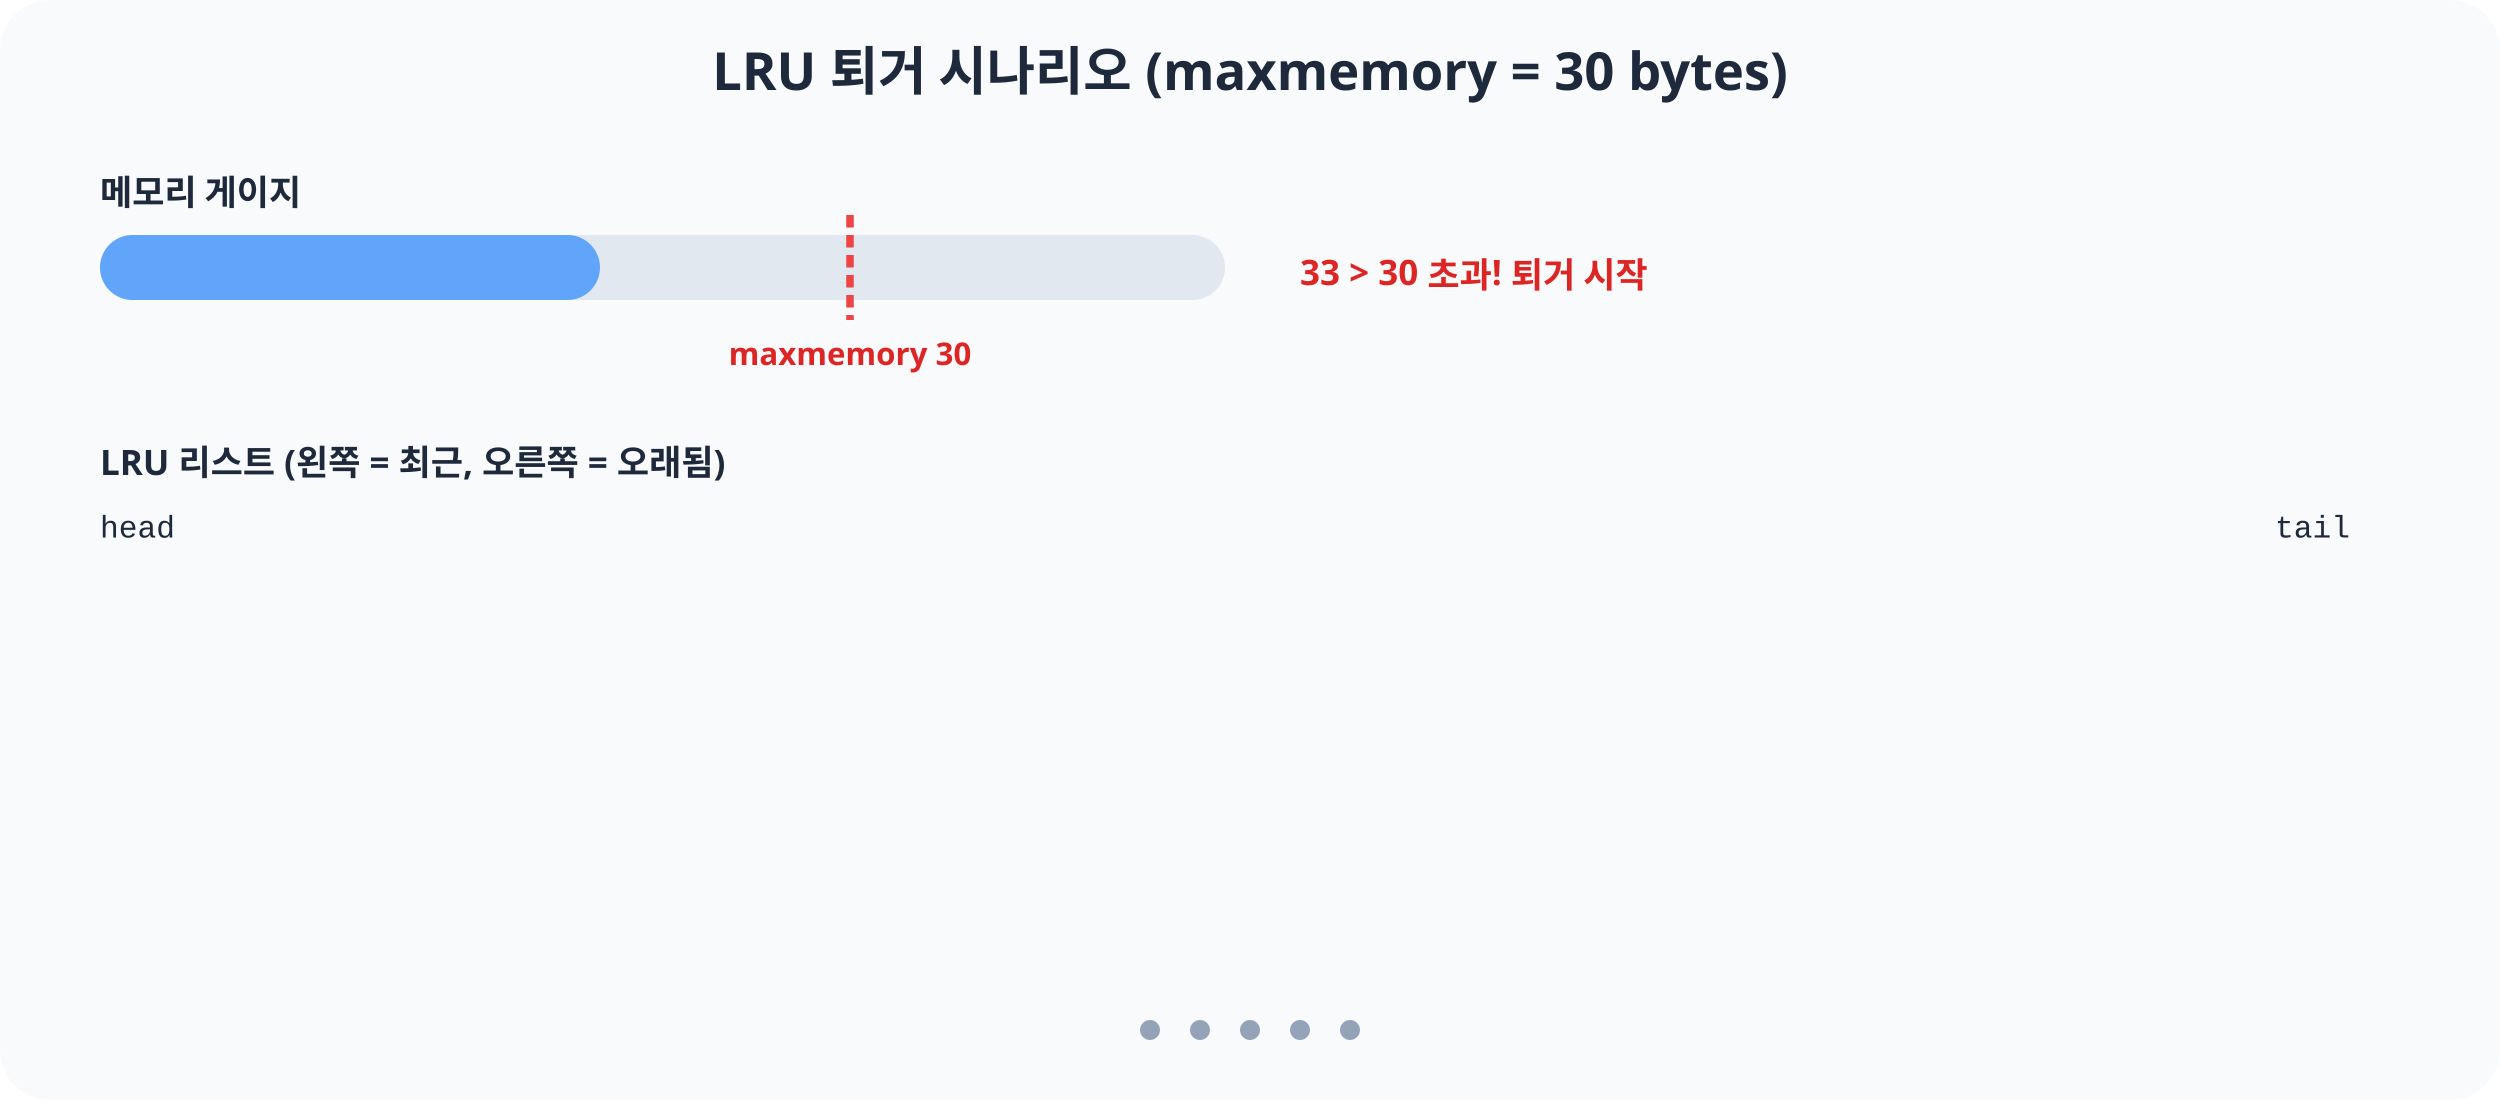
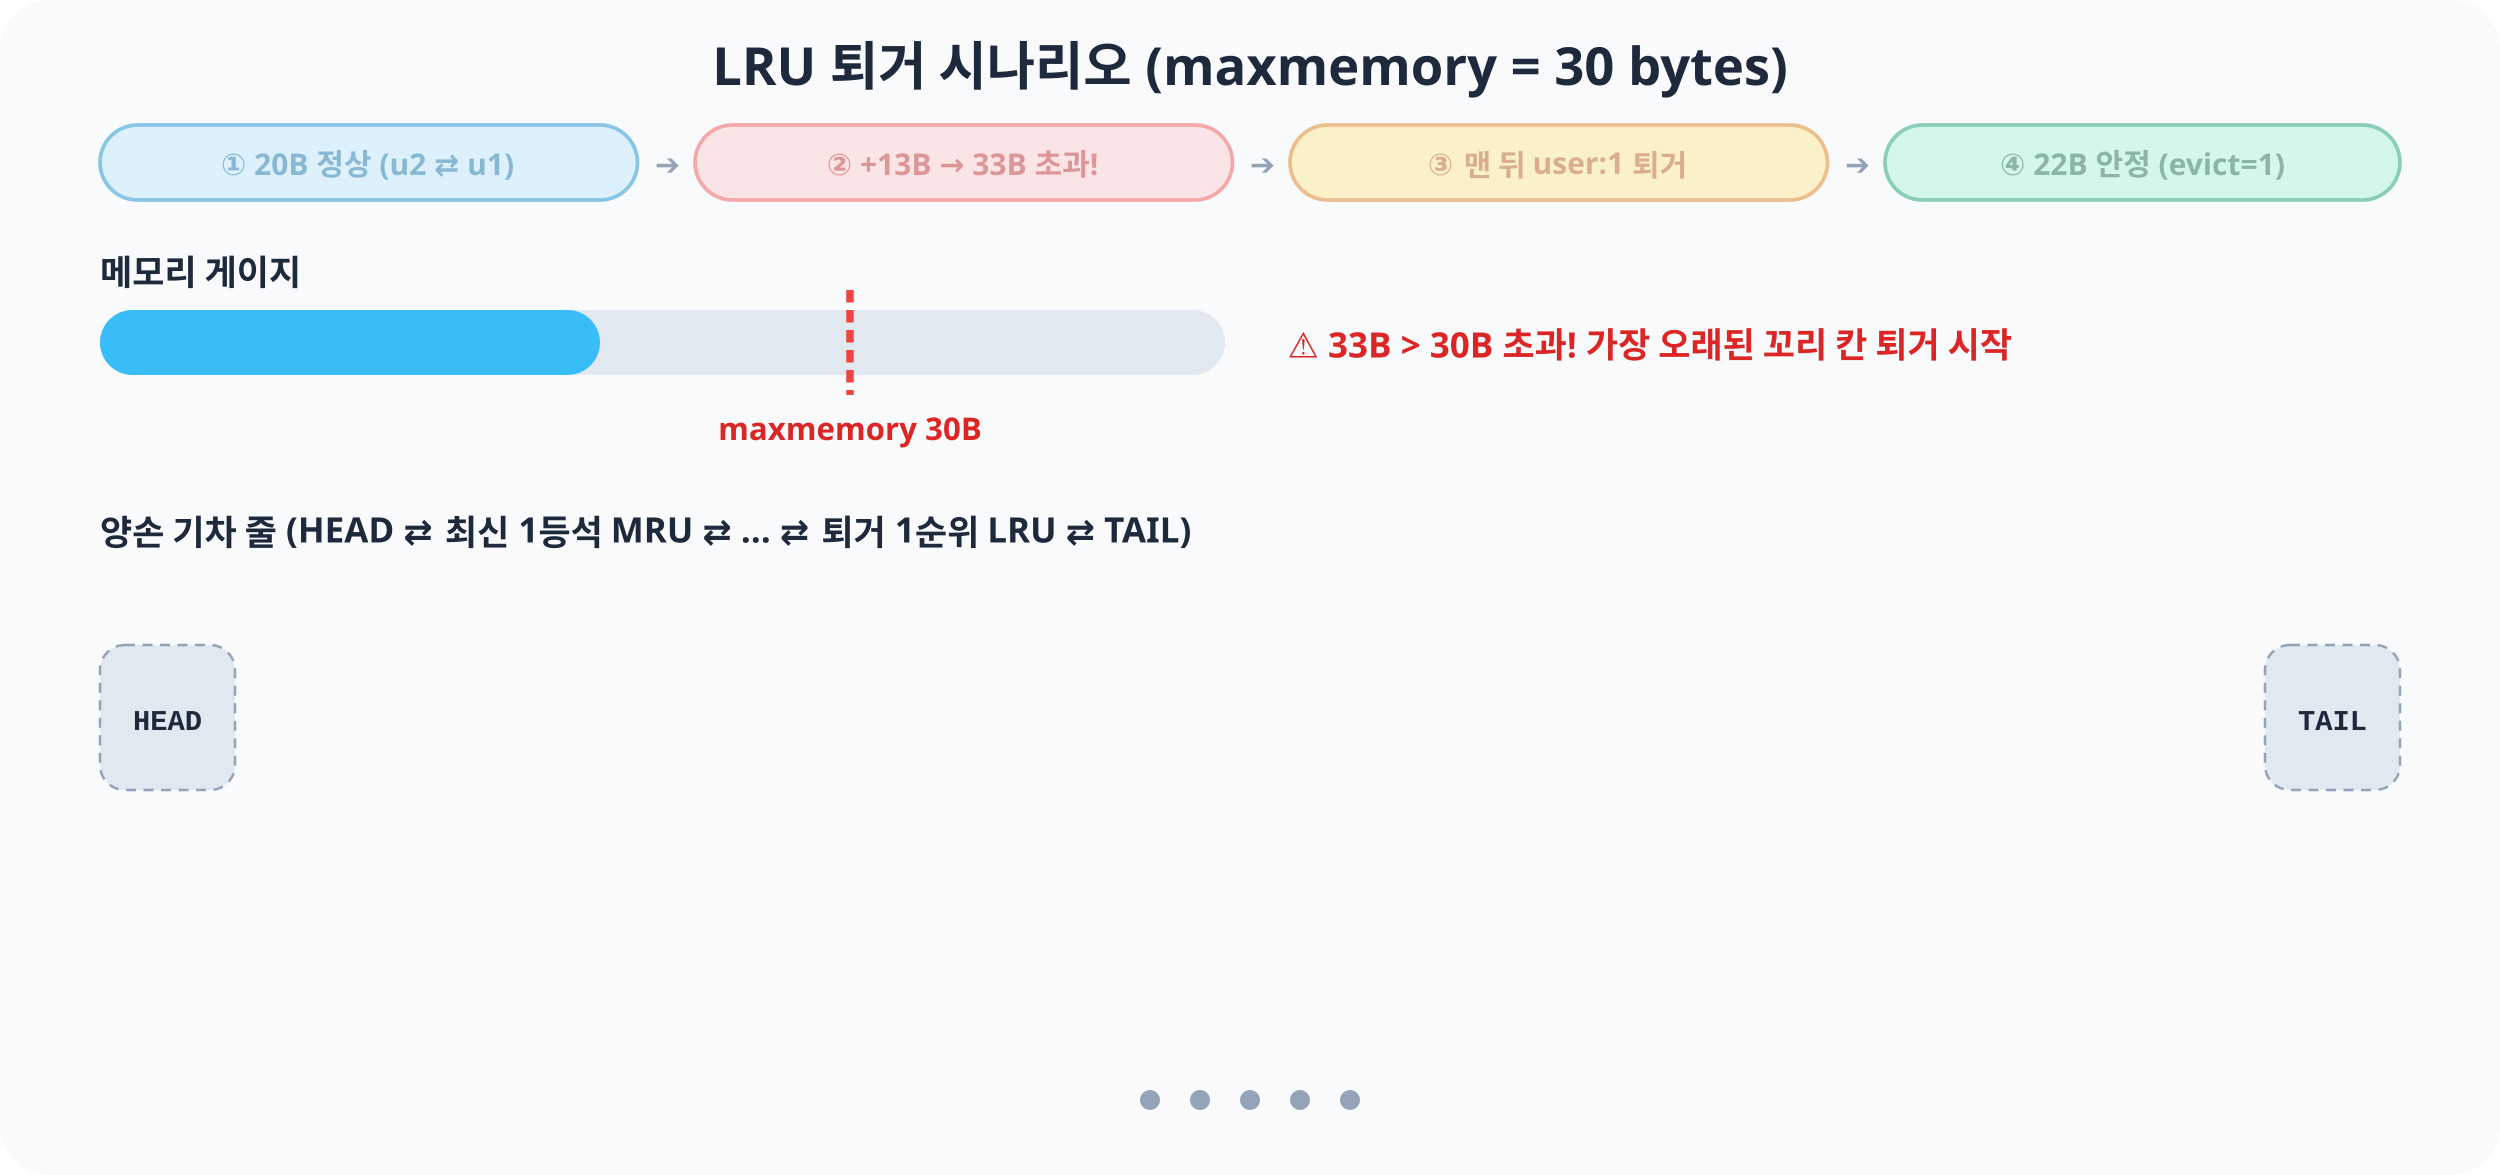
- <svg xmlns="http://www.w3.org/2000/svg" viewBox="0 0 1000 440" width="1000" height="440" role="img" aria-label="LRU eviction animation">
+ <svg xmlns="http://www.w3.org/2000/svg" viewBox="0 0 1000 470" width="1000" height="470" role="img" aria-label="LRU eviction animation">
  <style>
    text { font-family: "Segoe UI", "Malgun Gothic", "Apple SD Gothic Neo", "Noto Sans KR", sans-serif; fill: #1e293b; }
    .mono { font-family: Consolas, "Courier New", monospace; }
    .f { opacity: 0; animation: show 16s infinite; }
    .f1 { animation-delay: 0s; } .f2 { animation-delay: 4s; } .f3 { animation-delay: 8s; } .f4 { animation-delay: 12s; }
    @keyframes show { 0% { opacity: 0; } 3% { opacity: 1; } 24% { opacity: 1; } 27% { opacity: 0; } 100% { opacity: 0; } }
-     .bar1 { animation: b1 16s infinite; } 
-     @keyframes b1 { 0%,24% { width: 200px; } 25%,49% { width: 330px; } 50%,74% { width: 220px; } 75%,100% { width: 220px; } }
-     .evict { animation: ev 16s infinite; }
-     @keyframes ev { 0%,49% { opacity: 1; } 55%,100% { opacity: 0; } }
+     .tab { animation: tabGlow 16s infinite; opacity: .45; }
+     .t1 { animation-delay: 0s; } .t2 { animation-delay: 4s; } .t3 { animation-delay: 8s; } .t4 { animation-delay: 12s; }
+     @keyframes tabGlow { 0% { opacity: .45; } 3%,24% { opacity: 1; } 27%,100% { opacity: .45; } }
+     .bar1 { animation: b1 16s infinite; }
+     @keyframes b1 { 0%,24% { width: 200px; fill: #38bdf8; } 25%,49% { width: 330px; fill: #ef4444; } 50%,74% { width: 220px; fill: #10b981; } 75%,100% { width: 220px; fill: #10b981; } }
    .over { animation: ov 16s infinite; }
    @keyframes ov { 0%,24% { opacity: 0; } 27%,49% { opacity: 1; } 52%,100% { opacity: 0; } }
    .dots circle { animation: pulse 1.4s ease-in-out infinite; }
    @keyframes pulse { 50% { opacity: .35; } }
+     @media (prefers-reduced-motion: reduce) { .f, .tab, .bar1, .over, .dots circle { animation: none !important; opacity: 1 !important; } }
  </style>
-   <rect width="1000" height="440" rx="20" fill="#f8fafc" />
-   <text x="500" y="36" font-size="21" font-weight="800" text-anchor="middle">LRU 퇴거 시나리오 (maxmemory = 30 bytes)</text>
-   <text x="40" y="82" font-size="14" font-weight="700">메모리 게이지</text>
-   <rect x="40" y="94" width="450" height="26" rx="13" fill="#e2e8f0" />
-   <rect class="bar1" x="40" y="94" width="200" height="26" rx="13" fill="#60a5fa" />
-   <line x1="340" y1="86" x2="340" y2="128" stroke="#ef4444" stroke-width="3" stroke-dasharray="5 3" />
-   <text x="340" y="146" font-size="12.5" font-weight="700" text-anchor="middle" style="fill:#dc2626">maxmemory 30</text>
-   <text x="520" y="114" font-size="14" font-weight="700" class="over" style="fill:#dc2626">33 &gt; 30 초과! 퇴거 시작</text>
-   <text x="40" y="190" font-size="14" font-weight="700">LRU 리스트 (왼쪽 = 최근, 오른쪽 = 오래됨)</text>
-   <text x="40" y="215" font-size="12.5" class="mono">head</text>
-   <text x="940" y="215" font-size="12.5" class="mono" text-anchor="end">tail</text>
+   <rect width="1000" height="470" rx="20" fill="#f8fafc" />
+   <text x="500" y="34" font-size="21" font-weight="800" text-anchor="middle">LRU 퇴거 시나리오 (maxmemory = 30 bytes)</text>
+   <g font-size="12" font-weight="800" text-anchor="middle">
+     <g class="tab t1">
+       <rect x="40" y="50" width="215" height="30" rx="15" fill="#bae6fd" stroke="#0284c7" stroke-width="1.5" />
+       <text x="147" y="70" style="fill:#0369a1">① 20B 정상 (u2 ⇄ u1)</text>
+     </g>
+     <text x="267" y="70" style="fill:#94a3b8">➔</text>
+     <g class="tab t2">
+       <rect x="278" y="50" width="215" height="30" rx="15" fill="#fecaca" stroke="#ef4444" stroke-width="1.5" />
+       <text x="385" y="70" style="fill:#b91c1c">② +13B → 33B 초과!</text>
+     </g>
+     <text x="505" y="70" style="fill:#94a3b8">➔</text>
+     <g class="tab t3">
+       <rect x="516" y="50" width="215" height="30" rx="15" fill="#fde68a" stroke="#d97706" stroke-width="1.5" />
+       <text x="623" y="70" style="fill:#b45309">③ 맨 뒤 user:1 퇴거</text>
+     </g>
+     <text x="743" y="70" style="fill:#94a3b8">➔</text>
+     <g class="tab t4">
+       <rect x="754" y="50" width="206" height="30" rx="15" fill="#a7f3d0" stroke="#059669" stroke-width="1.5" />
+       <text x="857" y="70" style="fill:#065f46">④ 22B 안정 (evict=1)</text>
+     </g>
+   </g>
+   <text x="40" y="114" font-size="14" font-weight="700">메모리 게이지</text>
+   <rect x="40" y="124" width="450" height="26" rx="13" fill="#e2e8f0" />
+   <rect class="bar1" x="40" y="124" width="200" height="26" rx="13" fill="#38bdf8" />
+   <line x1="340" y1="116" x2="340" y2="158" stroke="#ef4444" stroke-width="3" stroke-dasharray="5 3" />
+   <text x="340" y="176" font-size="12.5" font-weight="800" text-anchor="middle" style="fill:#dc2626">maxmemory 30B</text>
+   <text x="515" y="143" font-size="14" font-weight="800" class="over" style="fill:#dc2626">⚠️ 33B &gt; 30B 초과! 가장 오래된 꼬리 칸 퇴거 시작</text>
+   <text x="40" y="218" font-size="14" font-weight="700">양손 기차 줄 (HEAD ⇄ 최신 1등석 MRU ⇄ … ⇄ 퇴거 1순위 LRU ⇄ TAIL)</text>
+   <rect x="40" y="258" width="54" height="58" rx="10" fill="#e2e8f0" stroke="#94a3b8" stroke-dasharray="4 3" />
+   <text x="67" y="292" font-size="11.5" font-weight="800" text-anchor="middle" class="mono">HEAD</text>
+   <rect x="906" y="258" width="54" height="58" rx="10" fill="#e2e8f0" stroke="#94a3b8" stroke-dasharray="4 3" />
+   <text x="933" y="292" font-size="11.5" font-weight="800" text-anchor="middle" class="mono">TAIL</text>
  <g class="f f1">
-     <rect x="40" y="228" width="260" height="70" rx="12" fill="#e0f2fe" stroke="#38bdf8" stroke-width="2" />
-     <text x="170" y="258" font-size="15" font-weight="700" text-anchor="middle" class="mono">user:2 "Bob"</text>
-     <text x="170" y="282" font-size="12.5" text-anchor="middle">9 bytes</text>
-     <rect x="320" y="228" width="260" height="70" rx="12" fill="#e0f2fe" stroke="#38bdf8" stroke-width="2" />
-     <text x="450" y="258" font-size="15" font-weight="700" text-anchor="middle" class="mono">user:1 "Alice"</text>
-     <text x="450" y="282" font-size="12.5" text-anchor="middle">11 bytes</text>
-     <text x="500" y="340" font-size="17" font-weight="800" text-anchor="middle" style="fill:#0369a1">① SET user:1, SET user:2 → used_memory = 20</text>
-     <text x="500" y="368" font-size="14" text-anchor="middle">아직 30 이하라서 아무것도 지우지 않음</text>
+     <text x="108" y="293" font-size="16" font-weight="900" style="fill:#10b981">⇄</text>
+     <rect x="132" y="250" width="224" height="72" rx="12" fill="#e0f2fe" stroke="#0284c7" stroke-width="2.5" />
+     <text x="244" y="280" font-size="15" font-weight="800" text-anchor="middle" class="mono">user:2 "Bob"</text>
+     <text x="244" y="305" font-size="12.5" text-anchor="middle">9 bytes (MRU)</text>
+     <text x="366" y="293" font-size="16" font-weight="900" style="fill:#10b981">⇄</text>
+     <rect x="390" y="250" width="224" height="72" rx="12" fill="#e0f2fe" stroke="#0284c7" stroke-width="2" />
+     <text x="502" y="280" font-size="15" font-weight="800" text-anchor="middle" class="mono">user:1 "Alice"</text>
+     <text x="502" y="305" font-size="12.5" text-anchor="middle">11 bytes (LRU)</text>
+     <text x="500" y="366" font-size="17" font-weight="800" text-anchor="middle" style="fill:#0369a1">① SET user:1, SET user:2 → used_memory = 20B</text>
+     <text x="500" y="394" font-size="14" text-anchor="middle">아직 30B 이하라서 여유가 있습니다.</text>
  </g>
  <g class="f f2">
-     <rect x="40" y="228" width="260" height="70" rx="12" fill="#dcfce7" stroke="#22c55e" stroke-width="3" />
-     <text x="170" y="258" font-size="15" font-weight="700" text-anchor="middle" class="mono">user:3 "Charlie"</text>
-     <text x="170" y="282" font-size="12.5" text-anchor="middle">13 bytes (NEW)</text>
-     <rect x="320" y="228" width="260" height="70" rx="12" fill="#e0f2fe" stroke="#38bdf8" stroke-width="2" />
-     <text x="450" y="258" font-size="15" font-weight="700" text-anchor="middle" class="mono">user:2 "Bob"</text>
-     <text x="450" y="282" font-size="12.5" text-anchor="middle">9 bytes</text>
-     <rect x="600" y="228" width="260" height="70" rx="12" fill="#fee2e2" stroke="#ef4444" stroke-width="3" />
-     <text x="730" y="258" font-size="15" font-weight="700" text-anchor="middle" class="mono">user:1 "Alice"</text>
-     <text x="730" y="282" font-size="12.5" text-anchor="middle">11 bytes (LRU)</text>
-     <text x="500" y="340" font-size="17" font-weight="800" text-anchor="middle" style="fill:#15803d">② SET user:3 → 20 + 13 = 33 &gt; 30</text>
-     <text x="500" y="368" font-size="14" text-anchor="middle">새 키는 맨 앞(MRU), 맨 뒤(tail.prev)가 퇴거 후보</text>
+     <text x="108" y="293" font-size="16" font-weight="900" style="fill:#10b981">⇄</text>
+     <rect x="132" y="250" width="224" height="72" rx="12" fill="#dcfce7" stroke="#16a34a" stroke-width="3" />
+     <text x="244" y="280" font-size="15" font-weight="800" text-anchor="middle" class="mono">user:3 "Charlie"</text>
+     <text x="244" y="305" font-size="12.5" text-anchor="middle">13 bytes (새 1등석!)</text>
+     <text x="366" y="293" font-size="16" font-weight="900" style="fill:#10b981">⇄</text>
+     <rect x="390" y="250" width="224" height="72" rx="12" fill="#e0f2fe" stroke="#0284c7" stroke-width="2" />
+     <text x="502" y="280" font-size="15" font-weight="800" text-anchor="middle" class="mono">user:2 "Bob"</text>
+     <text x="502" y="305" font-size="12.5" text-anchor="middle">9 bytes</text>
+     <text x="624" y="293" font-size="16" font-weight="900" style="fill:#ef4444">⇄</text>
+     <rect x="648" y="250" width="224" height="72" rx="12" fill="#fee2e2" stroke="#ef4444" stroke-width="3" />
+     <text x="760" y="280" font-size="15" font-weight="800" text-anchor="middle" class="mono">user:1 "Alice"</text>
+     <text x="760" y="305" font-size="12.5" text-anchor="middle">11 bytes (퇴거 후보!)</text>
+     <text x="880" y="293" font-size="16" font-weight="900" style="fill:#ef4444">⇄</text>
+     <text x="500" y="366" font-size="17" font-weight="800" text-anchor="middle" style="fill:#15803d">② SET user:3 → 20 + 13 = 33B &gt; 30B</text>
+     <text x="500" y="394" font-size="14" text-anchor="middle">새 키는 HEAD 바로 뒤(1등석), TAIL 바로 앞(user:1)이 퇴거 1순위!</text>
  </g>
  <g class="f f3">
-     <rect x="40" y="228" width="260" height="70" rx="12" fill="#dcfce7" stroke="#22c55e" stroke-width="2" />
-     <text x="170" y="258" font-size="15" font-weight="700" text-anchor="middle" class="mono">user:3 "Charlie"</text>
-     <text x="170" y="282" font-size="12.5" text-anchor="middle">13 bytes</text>
-     <rect x="320" y="228" width="260" height="70" rx="12" fill="#e0f2fe" stroke="#38bdf8" stroke-width="2" />
-     <text x="450" y="258" font-size="15" font-weight="700" text-anchor="middle" class="mono">user:2 "Bob"</text>
-     <text x="450" y="282" font-size="12.5" text-anchor="middle">9 bytes</text>
-     <rect x="600" y="228" width="260" height="70" rx="12" fill="#fee2e2" stroke="#ef4444" stroke-width="3" stroke-dasharray="8 5" />
-     <text x="730" y="258" font-size="15" font-weight="700" text-anchor="middle" class="mono" style="fill:#b91c1c">user:1 삭제 중…</text>
-     <text x="730" y="282" font-size="12.5" text-anchor="middle">−11 bytes, evicted_keys +1</text>
-     <text x="500" y="340" font-size="17" font-weight="800" text-anchor="middle" style="fill:#b91c1c">③ 가장 오래된 user:1 퇴거 (O(1))</text>
-     <text x="500" y="368" font-size="14" text-anchor="middle">used_memory ≤ maxmemory 가 될 때까지 반복</text>
+     <text x="108" y="293" font-size="16" font-weight="900" style="fill:#10b981">⇄</text>
+     <rect x="132" y="250" width="224" height="72" rx="12" fill="#dcfce7" stroke="#16a34a" stroke-width="2.5" />
+     <text x="244" y="280" font-size="15" font-weight="800" text-anchor="middle" class="mono">user:3 "Charlie"</text>
+     <text x="244" y="305" font-size="12.5" text-anchor="middle">13 bytes</text>
+     <text x="366" y="293" font-size="16" font-weight="900" style="fill:#10b981">⇄</text>
+     <rect x="390" y="250" width="224" height="72" rx="12" fill="#e0f2fe" stroke="#0284c7" stroke-width="2" />
+     <text x="502" y="280" font-size="15" font-weight="800" text-anchor="middle" class="mono">user:2 "Bob"</text>
+     <text x="502" y="305" font-size="12.5" text-anchor="middle">9 bytes</text>
+     <rect x="648" y="250" width="224" height="72" rx="12" fill="#fee2e2" stroke="#ef4444" stroke-width="3" stroke-dasharray="8 5" />
+     <text x="760" y="280" font-size="15" font-weight="800" text-anchor="middle" class="mono" style="fill:#b91c1c">user:1 퇴거 중…</text>
+     <text x="760" y="305" font-size="12.5" text-anchor="middle">−11 bytes, evicted_keys +1</text>
+     <text x="500" y="366" font-size="17" font-weight="800" text-anchor="middle" style="fill:#b91c1c">③ 가장 오래된 user:1 꼬리 칸에서 O(1) 제거!</text>
+     <text x="500" y="394" font-size="14" text-anchor="middle">used_memory ≤ maxmemory 가 될 때까지 반복</text>
  </g>
  <g class="f f4">
-     <rect x="40" y="228" width="260" height="70" rx="12" fill="#dcfce7" stroke="#22c55e" stroke-width="2" />
-     <text x="170" y="258" font-size="15" font-weight="700" text-anchor="middle" class="mono">user:3 "Charlie"</text>
-     <text x="170" y="282" font-size="12.5" text-anchor="middle">13 bytes</text>
-     <rect x="320" y="228" width="260" height="70" rx="12" fill="#e0f2fe" stroke="#38bdf8" stroke-width="2" />
-     <text x="450" y="258" font-size="15" font-weight="700" text-anchor="middle" class="mono">user:2 "Bob"</text>
-     <text x="450" y="282" font-size="12.5" text-anchor="middle">9 bytes</text>
-     <text x="500" y="340" font-size="17" font-weight="800" text-anchor="middle" style="fill:#0f766e">④ 결과: used_memory:22  maxmemory:30  evicted_keys:1</text>
-     <text x="500" y="368" font-size="14" text-anchor="middle">GET user:1 → (nil)   |   KEYS → "user:3", "user:2"</text>
+     <text x="108" y="293" font-size="16" font-weight="900" style="fill:#10b981">⇄</text>
+     <rect x="132" y="250" width="224" height="72" rx="12" fill="#dcfce7" stroke="#16a34a" stroke-width="2.5" />
+     <text x="244" y="280" font-size="15" font-weight="800" text-anchor="middle" class="mono">user:3 "Charlie"</text>
+     <text x="244" y="305" font-size="12.5" text-anchor="middle">13 bytes (MRU)</text>
+     <text x="366" y="293" font-size="16" font-weight="900" style="fill:#10b981">⇄</text>
+     <rect x="390" y="250" width="224" height="72" rx="12" fill="#e0f2fe" stroke="#0284c7" stroke-width="2" />
+     <text x="502" y="280" font-size="15" font-weight="800" text-anchor="middle" class="mono">user:2 "Bob"</text>
+     <text x="502" y="305" font-size="12.5" text-anchor="middle">9 bytes (LRU)</text>
+     <text x="628" y="293" font-size="16" font-weight="900" style="fill:#10b981">⇄</text>
+     <text x="500" y="366" font-size="17" font-weight="800" text-anchor="middle" style="fill:#0f766e">④ 최종 결과: used_memory:22  |  maxmemory:30  |  evicted_keys:1</text>
+     <text x="500" y="394" font-size="14" text-anchor="middle">GET user:1 → (nil)   |   KEYS → "user:3", "user:2"</text>
  </g>
  <g class="dots" fill="#94a3b8">
-     <circle cx="460" cy="412" r="4" />
-     <circle cx="480" cy="412" r="4" style="animation-delay:.2s" />
-     <circle cx="500" cy="412" r="4" style="animation-delay:.4s" />
-     <circle cx="520" cy="412" r="4" style="animation-delay:.6s" />
-     <circle cx="540" cy="412" r="4" style="animation-delay:.8s" />
+     <circle cx="460" cy="440" r="4" />
+     <circle cx="480" cy="440" r="4" style="animation-delay:.2s" />
+     <circle cx="500" cy="440" r="4" style="animation-delay:.4s" />
+     <circle cx="520" cy="440" r="4" style="animation-delay:.6s" />
+     <circle cx="540" cy="440" r="4" style="animation-delay:.8s" />
  </g>
</svg>
